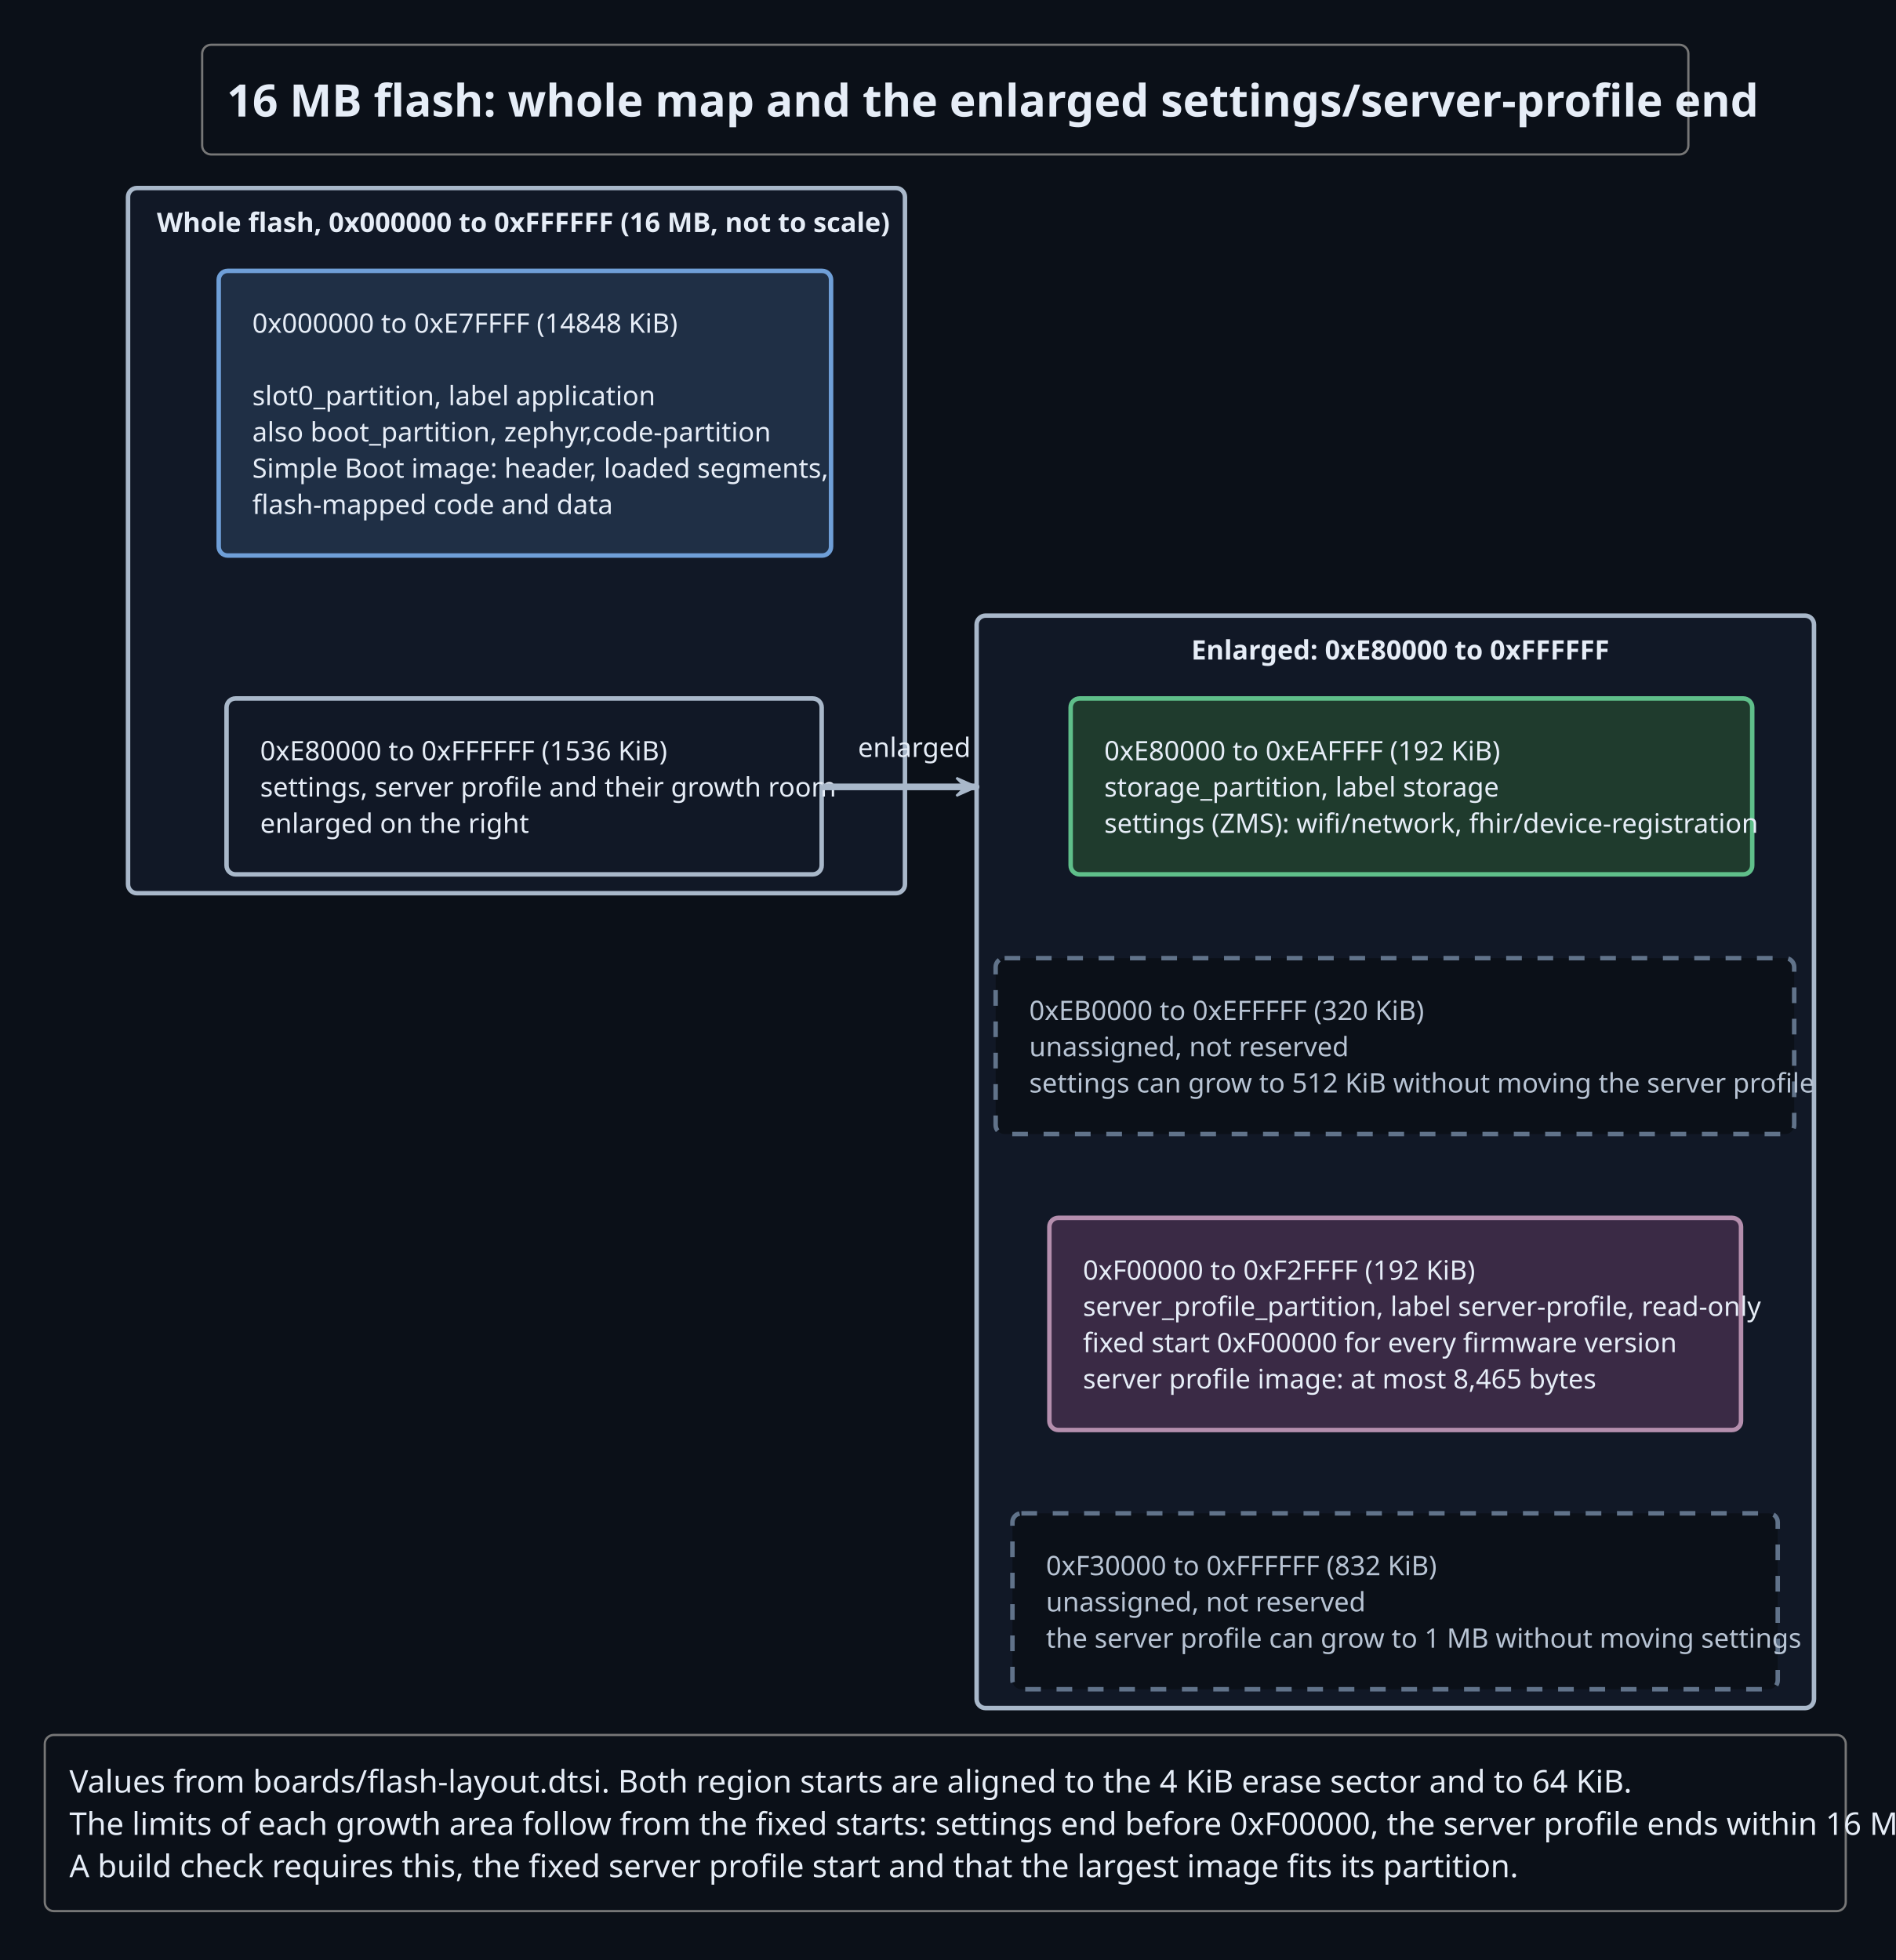
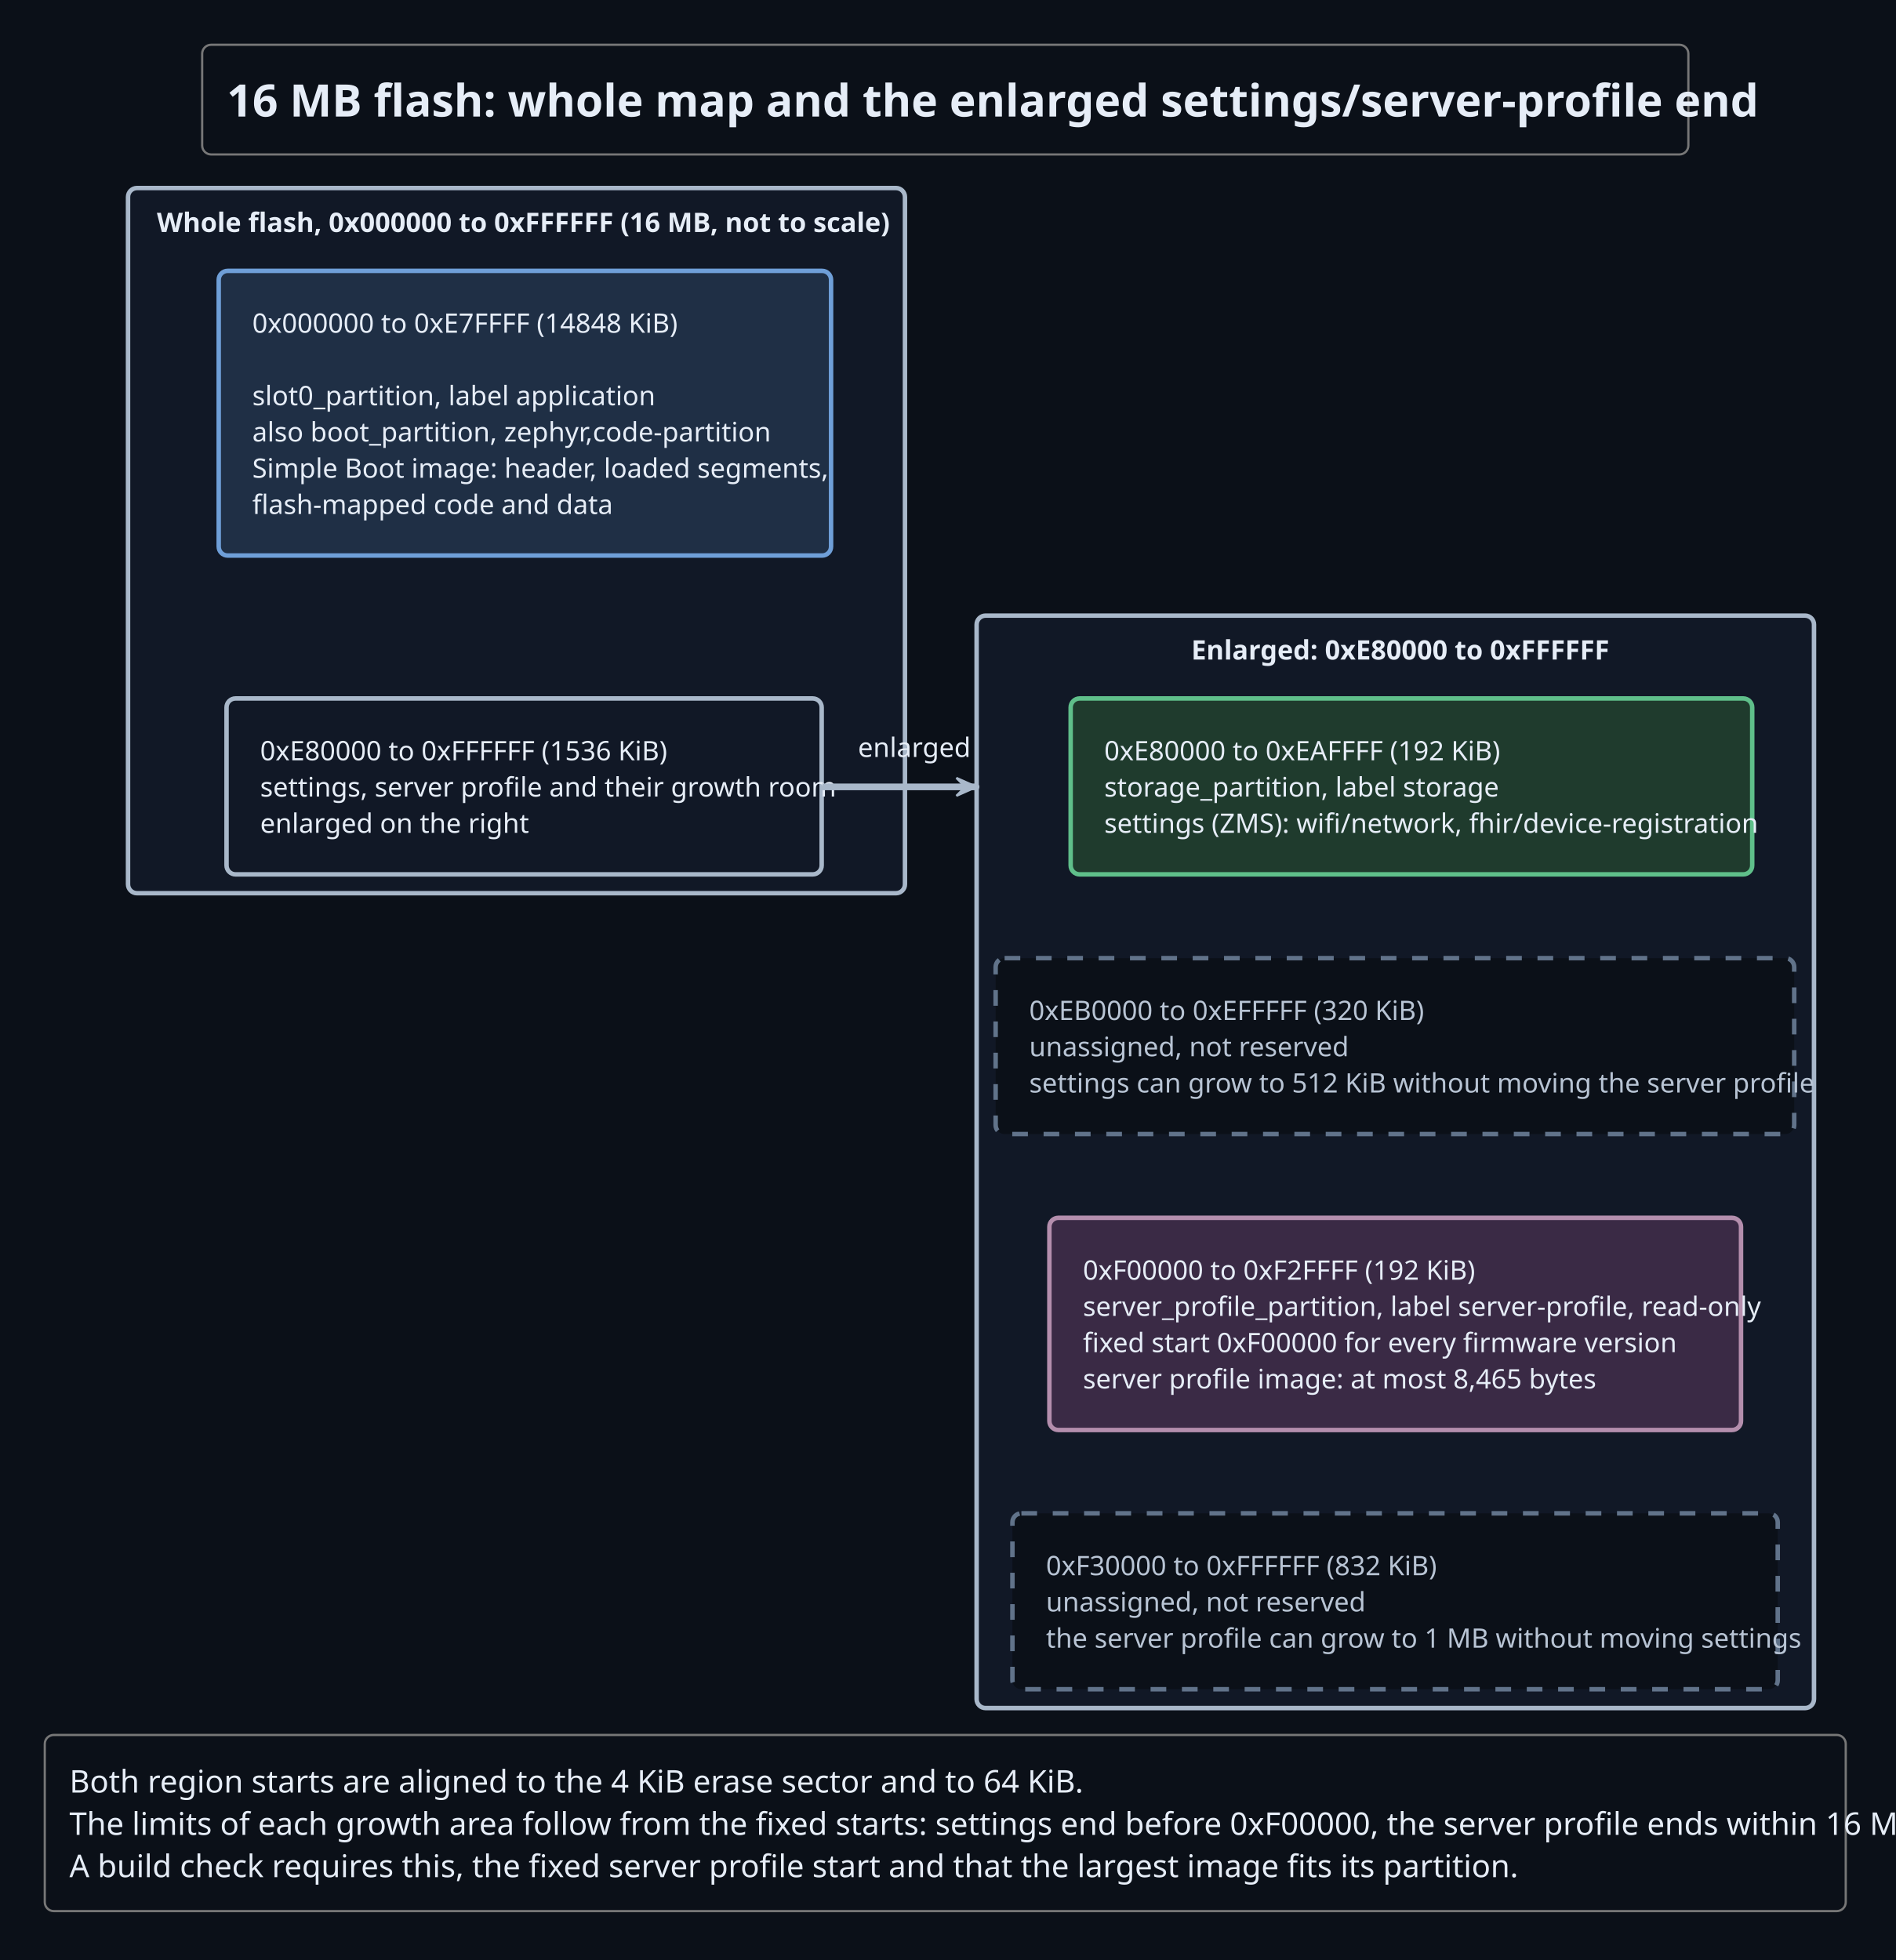
<svg xmlns="http://www.w3.org/2000/svg" contentStyleType="text/css" data-diagram-type="DESCRIPTION" height="912.5px" preserveAspectRatio="none" style="width:882px;height:912px;background:#0B1018;" version="1.1" viewBox="0 0 882 912" width="882.292px" zoomAndPan="magnify">
  <defs />
  <g>
    <rect fill="#0B1018" height="912.5" style="stroke:none;stroke-width:1.042;" width="882.292" x="0" y="0" />
    <g class="title" data-source-line="23">
      <rect fill="none" height="51.033" rx="4.167" ry="4.167" style="stroke:#777777;stroke-width:1.042;" width="691.435" x="94.053" y="20.833" />
      <text fill="#E6EDF7" font-family="sans-serif" font-size="20.833" font-weight="bold" lengthAdjust="spacing" textLength="668.518" x="105.511" y="54.224">16 MB flash: whole map and the enlarged settings/server-profile end</text>
    </g>
    <g class="cluster" data-qualified-name="Whole" data-source-line="25" id="ent0002">
      <rect fill="#111826" height="328.125" rx="4.167" ry="4.167" style="stroke:#A9B8CA;stroke-width:2.083;" width="361.458" x="59.562" y="87.492" />
      <text fill="#E6EDF7" font-family="sans-serif" font-size="12.5" font-weight="bold" lengthAdjust="spacing" textLength="334.607" x="72.988" y="107.943">Whole flash, 0x000000 to 0xFFFFFF (16 MB, not to scale)</text>
    </g>
    <g class="cluster" data-qualified-name="Zoom" data-source-line="31" id="ent0006">
      <rect fill="#111826" height="508.333" rx="4.167" ry="4.167" style="stroke:#A9B8CA;stroke-width:2.083;" width="389.583" x="454.354" y="286.45" />
      <text fill="#E6EDF7" font-family="sans-serif" font-size="12.5" font-weight="bold" lengthAdjust="spacing" textLength="189.856" x="554.217" y="306.901">Enlarged: 0xE80000 to 0xFFFFFF</text>
    </g>
    <g class="entity" data-qualified-name="Whole.Application" data-source-line="26" id="ent0003">
      <rect fill="#1F2F45" height="132.471" rx="4.167" ry="4.167" style="stroke:#6F9FD8;stroke-width:2.083;" width="284.888" x="101.75" y="126.034" />
      <text fill="#E6EDF7" font-family="sans-serif" font-size="12.5" lengthAdjust="spacing" textLength="202.319" x="117.375" y="154.818">0x000000 to 0xE7FFFF  (14848 KiB)</text>
      <text fill="#E6EDF7" font-family="sans-serif" font-size="12.5" lengthAdjust="spacing" textLength="3.473" x="117.375" y="171.688"> </text>
      <text fill="#E6EDF7" font-family="sans-serif" font-size="12.5" lengthAdjust="spacing" textLength="175.696" x="117.375" y="188.558">slot0_partition, label application</text>
      <text fill="#E6EDF7" font-family="sans-serif" font-size="12.5" lengthAdjust="spacing" textLength="222.888" x="117.375" y="205.428">also boot_partition, zephyr,code-partition</text>
      <text fill="#E6EDF7" font-family="sans-serif" font-size="12.5" lengthAdjust="spacing" textLength="253.638" x="117.375" y="222.298">Simple Boot image: header, loaded segments,</text>
      <text fill="#E6EDF7" font-family="sans-serif" font-size="12.5" lengthAdjust="spacing" textLength="156.262" x="117.375" y="239.168">flash-mapped code and data</text>
    </g>
    <g class="entity" data-qualified-name="Whole.End" data-source-line="27" id="ent0004">
      <rect fill="#111826" height="81.86" rx="4.167" ry="4.167" style="stroke:#A9B8CA;stroke-width:2.083;" width="276.88" x="105.395" y="324.992" />
      <text fill="#E6EDF7" font-family="sans-serif" font-size="12.5" lengthAdjust="spacing" textLength="191.821" x="121.02" y="353.776">0xE80000 to 0xFFFFFF  (1536 KiB)</text>
      <text fill="#E6EDF7" font-family="sans-serif" font-size="12.5" lengthAdjust="spacing" textLength="245.63" x="121.02" y="370.646">settings, server profile and their growth room</text>
      <text fill="#E6EDF7" font-family="sans-serif" font-size="12.5" lengthAdjust="spacing" textLength="113.074" x="121.02" y="387.516">enlarged on the right</text>
    </g>
    <g class="entity" data-qualified-name="Zoom.Settings" data-source-line="32" id="ent0007">
      <rect fill="#1F3B2D" height="81.86" rx="4.167" ry="4.167" style="stroke:#5FBF8A;stroke-width:2.083;" width="317.09" x="498.104" y="324.992" />
      <text fill="#E6EDF7" font-family="sans-serif" font-size="12.5" lengthAdjust="spacing" textLength="186.328" x="513.729" y="353.776">0xE80000 to 0xEAFFFF  (192 KiB)</text>
      <text fill="#E6EDF7" font-family="sans-serif" font-size="12.5" lengthAdjust="spacing" textLength="170.483" x="513.729" y="370.646">storage_partition, label storage</text>
      <text fill="#E6EDF7" font-family="sans-serif" font-size="12.5" lengthAdjust="spacing" textLength="285.84" x="513.729" y="387.516">settings (ZMS): wifi/network, fhir/device-registration</text>
    </g>
    <g class="entity" data-qualified-name="Zoom.SettingsGrowth" data-source-line="33" id="ent0008">
      <rect fill="#0B1018" height="81.86" rx="4.167" ry="4.167" style="stroke:#61738A;stroke-width:2.083;stroke-dasharray:7.292,7.292;" width="371.521" x="463.208" y="445.825" />
      <text fill="#B8C4D4" font-family="sans-serif" font-size="12.5" lengthAdjust="spacing" textLength="185.571" x="478.833" y="474.609">0xEB0000 to 0xEFFFFF  (320 KiB)</text>
      <text fill="#B8C4D4" font-family="sans-serif" font-size="12.5" lengthAdjust="spacing" textLength="138.293" x="478.833" y="491.479">unassigned, not reserved</text>
      <text fill="#B8C4D4" font-family="sans-serif" font-size="12.5" lengthAdjust="spacing" textLength="340.271" x="478.833" y="508.35">settings can grow to 512 KiB without moving the server profile</text>
    </g>
    <g class="entity" data-qualified-name="Zoom.Profile" data-source-line="34" id="ent0009">
      <rect fill="#3A2A45" height="98.731" rx="4.167" ry="4.167" style="stroke:#B48EAD;stroke-width:2.083;" width="321.777" x="488.208" y="566.659" />
      <text fill="#E6EDF7" font-family="sans-serif" font-size="12.5" lengthAdjust="spacing" textLength="184.827" x="503.833" y="595.443">0xF00000 to 0xF2FFFF  (192 KiB)</text>
      <text fill="#E6EDF7" font-family="sans-serif" font-size="12.5" lengthAdjust="spacing" textLength="290.527" x="503.833" y="612.313">server_profile_partition, label server-profile, read-only</text>
      <text fill="#E6EDF7" font-family="sans-serif" font-size="12.5" lengthAdjust="spacing" textLength="258.411" x="503.833" y="629.183">fixed start 0xF00000 for every firmware version</text>
      <text fill="#E6EDF7" font-family="sans-serif" font-size="12.5" lengthAdjust="spacing" textLength="227.71" x="503.833" y="646.053">server profile image: at most 8,465 bytes</text>
    </g>
    <g class="entity" data-qualified-name="Zoom.ProfileGrowth" data-source-line="35" id="ent0010">
      <rect fill="#0B1018" height="81.86" rx="4.167" ry="4.167" style="stroke:#61738A;stroke-width:2.083;stroke-dasharray:7.292,7.292;" width="356.043" x="471.021" y="704.159" />
      <text fill="#B8C4D4" font-family="sans-serif" font-size="12.5" lengthAdjust="spacing" textLength="183.325" x="486.646" y="732.943">0xF30000 to 0xFFFFFF  (832 KiB)</text>
      <text fill="#B8C4D4" font-family="sans-serif" font-size="12.5" lengthAdjust="spacing" textLength="138.293" x="486.646" y="749.813">unassigned, not reserved</text>
      <text fill="#B8C4D4" font-family="sans-serif" font-size="12.5" lengthAdjust="spacing" textLength="324.793" x="486.646" y="766.683">the server profile can grow to 1 MB without moving settings</text>
    </g>
    <g class="link" data-entity-1="ent0004" data-entity-2="ent0006" data-link-type="dependency" id="lnk14">
      <polygon fill="#A9B8CA" points="454.331,366.138,444.956,361.971,449.123,366.138,444.956,370.304,454.331,366.138" style="stroke:#A9B8CA;stroke-width:1.042;" />
      <path d="M382.574,366.138 C399.749,366.138 416.118,366.138 430,366.138 C436.941,366.138 443.26,366.138 448.747,366.138 C450.119,366.138 451.439,366.138 452.704,366.138 C453.02,366.138 453.332,366.138 453.641,366.138 C453.796,366.138 453.95,366.138 454.103,366.138 C454.179,366.138 448.005,366.138 448.081,366.138" fill="none" style="stroke:#A9B8CA;stroke-width:3.125;" />
      <text fill="#E6EDF7" font-family="sans-serif" font-size="12.5" lengthAdjust="spacing" textLength="46.924" x="399.146" y="352.214">enlarged</text>
    </g>
    <g class="legend" data-source-line="43">
      <rect fill="none" height="81.962" rx="4.167" ry="4.167" style="stroke:#777777;stroke-width:1.042;" width="837.874" x="20.833" y="807.284" />
-       <text fill="#E6EDF7" font-family="sans-serif" font-size="14.583" lengthAdjust="spacing" textLength="692.58" x="32.292" y="834.094">Values from boards/flash-layout.dtsi. Both region starts are aligned to the 4 KiB erase sector and to 64 KiB.</text>
+       <text fill="#E6EDF7" font-family="sans-serif" font-size="14.583" lengthAdjust="spacing" textLength="450.844" x="32.292" y="834.094">Both region starts are aligned to the 4 KiB erase sector and to 64 KiB.</text>
      <text fill="#E6EDF7" font-family="sans-serif" font-size="14.583" lengthAdjust="spacing" textLength="814.958" x="32.292" y="853.776">The limits of each growth area follow from the fixed starts: settings end before 0xF00000, the server profile ends within 16 MB;</text>
      <text fill="#E6EDF7" font-family="sans-serif" font-size="14.583" lengthAdjust="spacing" textLength="631.655" x="32.292" y="873.458">A build check requires this, the fixed server profile start and that the largest image fits its partition.</text>
    </g>
  </g>
</svg>
